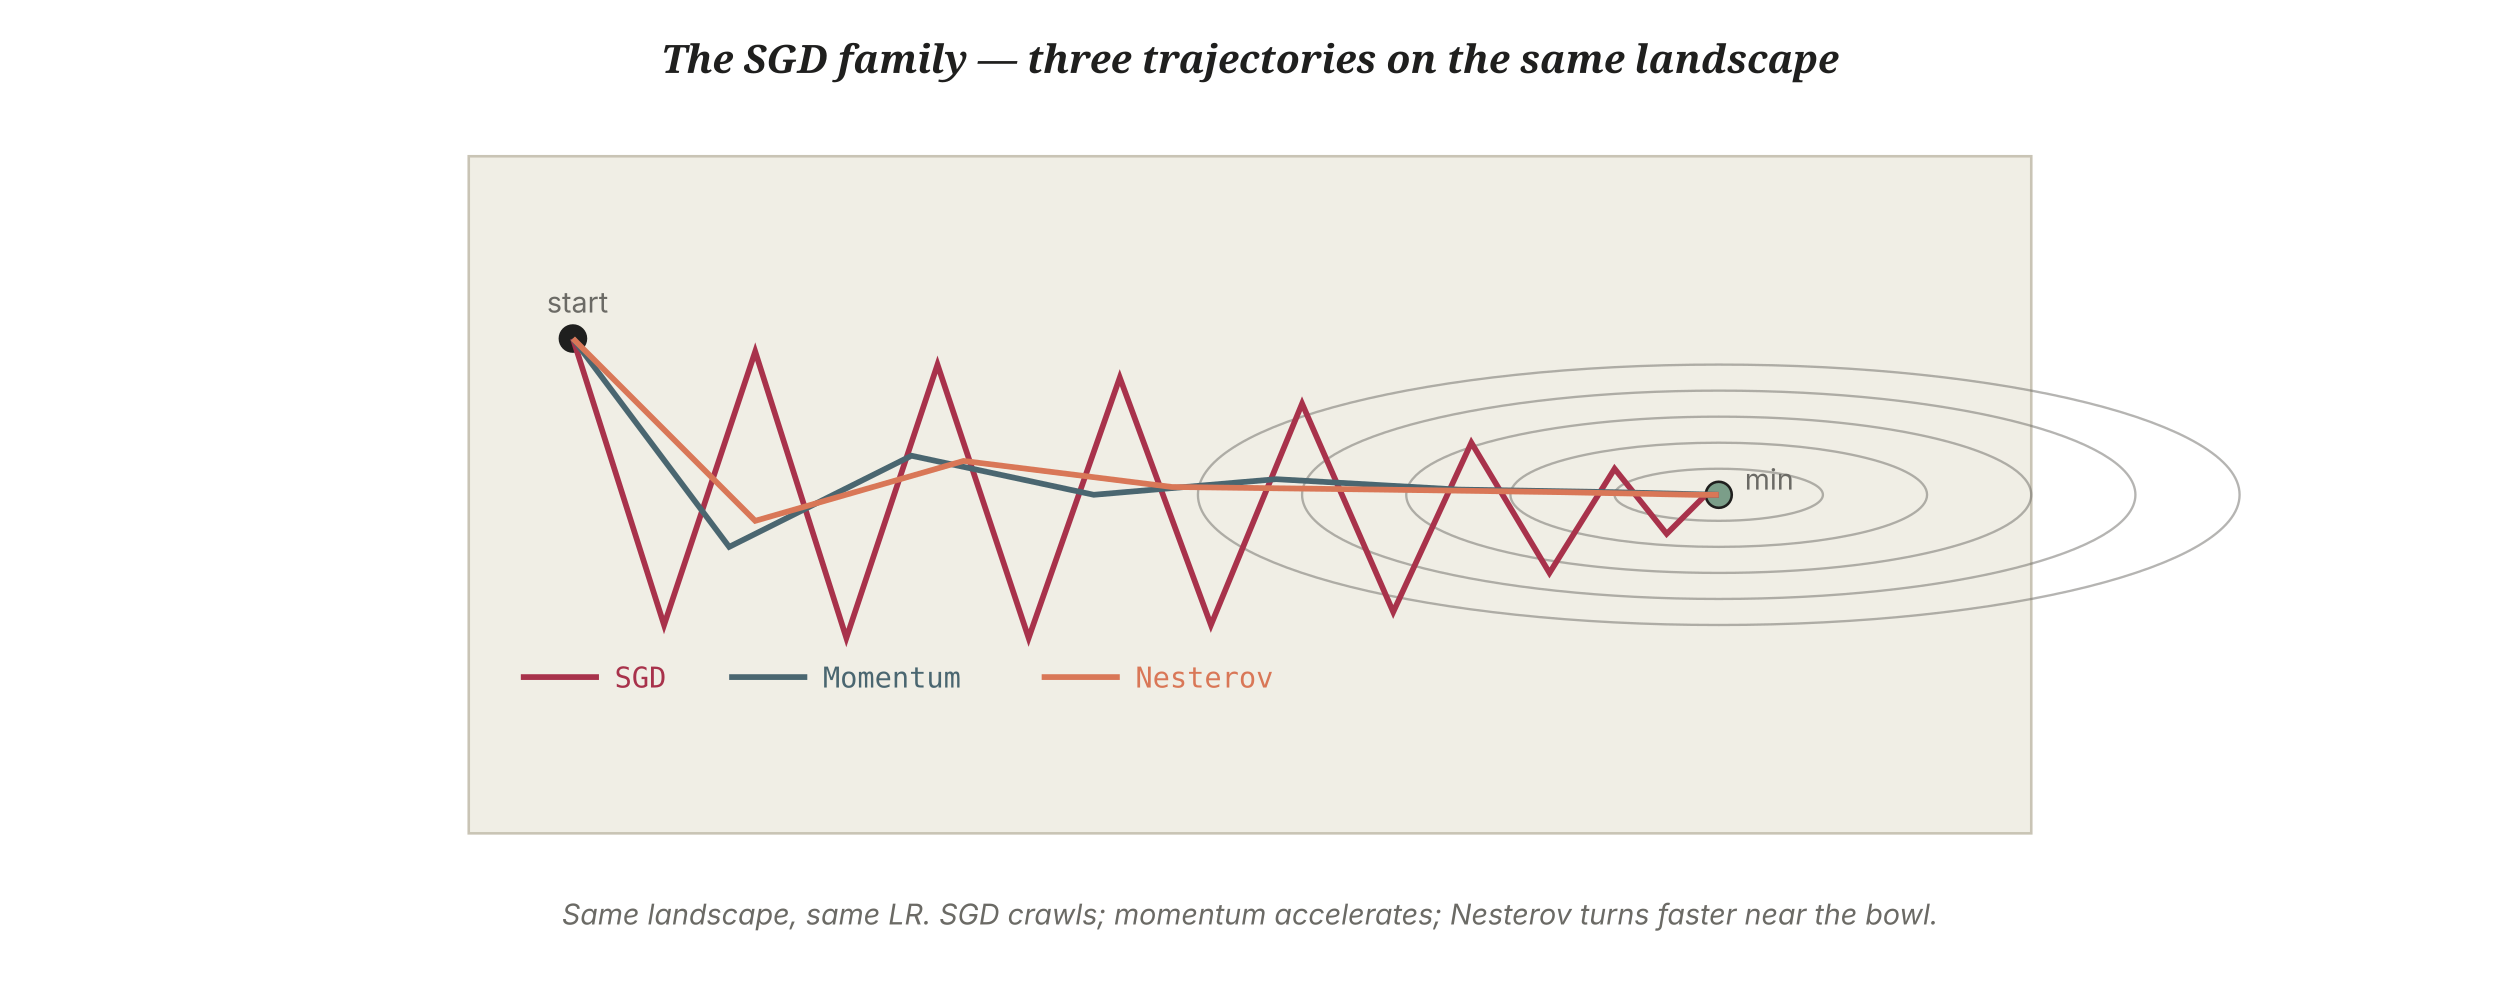
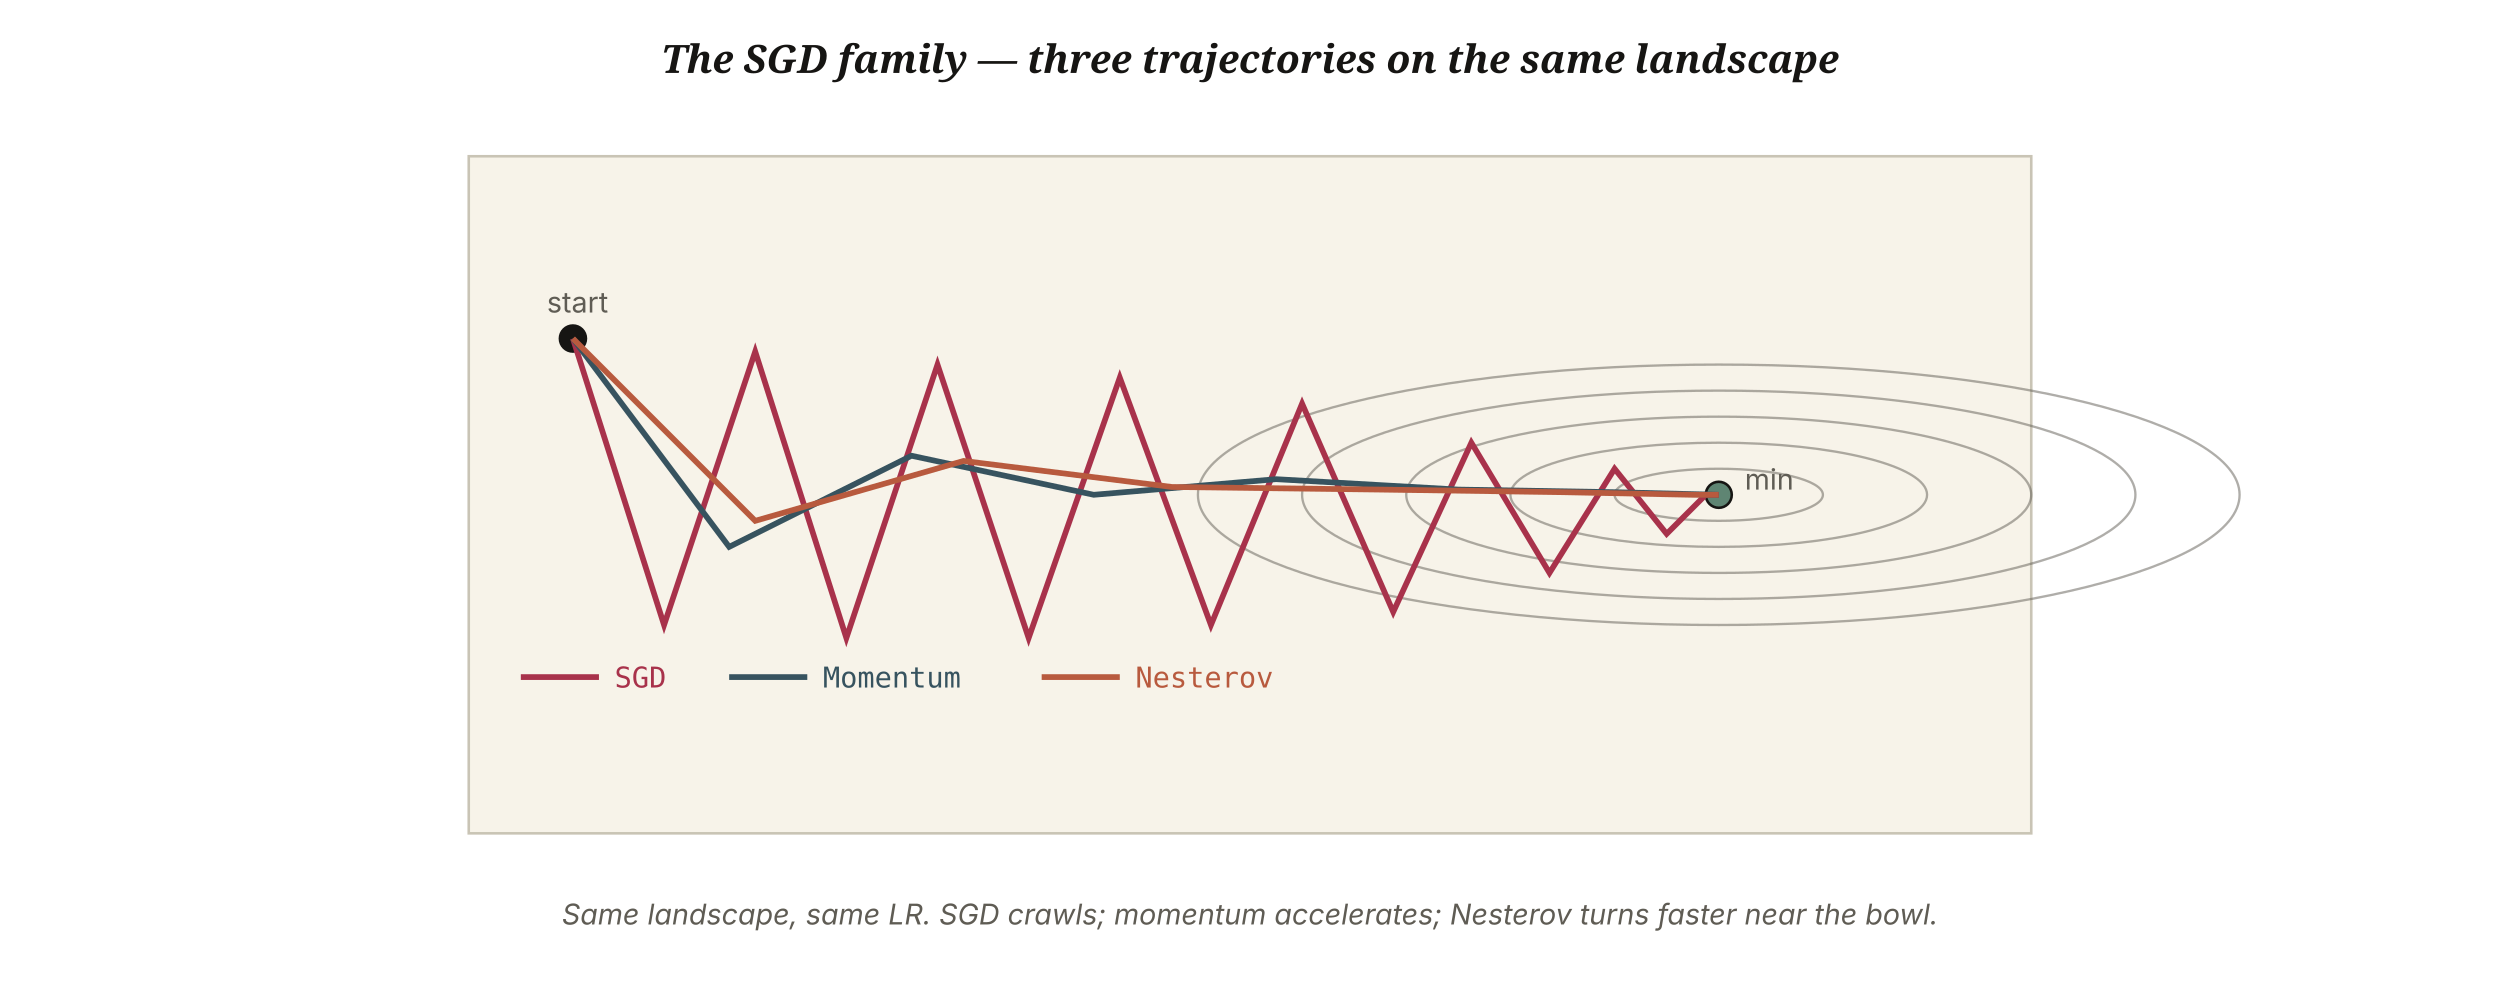
- <svg xmlns="http://www.w3.org/2000/svg" viewBox="0 0 960 380" font-family="Fraunces, Georgia, serif">
+ <svg xmlns="http://www.w3.org/2000/svg" viewBox="0 0 960 380" font-family="EB Garamond, Georgia, serif">
  <defs>
    <style>
-       .axis  { stroke:#1F1F1E; stroke-width:1.1; fill:none; }
-       .con   { stroke:#6B6A65; stroke-width:0.9; fill:none; opacity:0.5; }
+       .axis  { stroke:#161513; stroke-width:1.1; fill:none; }
+       .con   { stroke:#5F5C54; stroke-width:0.9; fill:none; opacity:0.5; }
      .sgd   { stroke:#A8324B; stroke-width:2.2; fill:none; }
-       .mom   { stroke:#4A6670; stroke-width:2.2; fill:none; }
-       .nov   { stroke:#D97757; stroke-width:2.2; fill:none; }
-       .dot   { fill:#1F1F1E; stroke:#1F1F1E; stroke-width:1; }
-       .star  { fill:#7B9E89; stroke:#1F1F1E; stroke-width:1; }
-       .mut   { fill:#6B6A65; font-size:11px; font-family:Inter, sans-serif; }
-       .ttl   { fill:#1F1F1E; font-size:15px; font-weight:600; font-style:italic; }
-       .tag   { fill:#6B6A65; font-size:11px; letter-spacing:0.08em; text-transform:uppercase; font-family:Inter, sans-serif; }
+       .mom   { stroke:#37535F; stroke-width:2.2; fill:none; }
+       .nov   { stroke:#B85A3E; stroke-width:2.2; fill:none; }
+       .dot   { fill:#161513; stroke:#161513; stroke-width:1; }
+       .star  { fill:#5F8573; stroke:#161513; stroke-width:1; }
+       .mut   { fill:#5F5C54; font-size:11px; font-family:Inter, sans-serif; }
+       .ttl   { fill:#161513; font-size:15px; font-weight:600; font-style:italic; }
+       .tag   { fill:#5F5C54; font-size:11px; letter-spacing:0.08em; text-transform:uppercase; font-family:Inter, sans-serif; }
      .mono  { font-family:'JetBrains Mono', monospace; font-size:11px; }
    </style>
  </defs>
  <text x="480" y="28" text-anchor="middle" class="ttl">The SGD family — three trajectories on the same landscape</text>
  <g transform="translate(180, 60)">
-     <rect x="0" y="0" width="600" height="260" fill="#F0EEE5" stroke="#C9C4B5" />
+     <rect x="0" y="0" width="600" height="260" fill="#F7F3E9" stroke="#C9C4B5" />
    <g class="con">
      <ellipse cx="480" cy="130" rx="200" ry="50" />
      <ellipse cx="480" cy="130" rx="160" ry="40" />
      <ellipse cx="480" cy="130" rx="120" ry="30" />
      <ellipse cx="480" cy="130" rx="80" ry="20" />
      <ellipse cx="480" cy="130" rx="40" ry="10" />
    </g>
    <circle cx="480" cy="130" r="5" class="star" />
-     <text x="490" y="128" class="mut" fill="#7B9E89">min</text>
+     <text x="490" y="128" class="mut" fill="#5F8573">min</text>
    <circle cx="40" cy="70" r="5" class="dot" />
    <text x="30" y="60" class="mut">start</text>
    <polyline class="sgd" points="40,70 75,180 110,75 145,185 180,80 215,185 250,85 285,180 320,95 355,175 385,110 415,160 440,120 460,145 475,130 480,130" />
    <polyline class="mom" points="40,70 100,150 170,115 240,130 310,124 380,128 440,129 480,130" />
    <polyline class="nov" points="40,70 110,140 190,117 270,127 350,128 420,129 470,130 480,130" />
    <g transform="translate(20, 200)">
      <line x1="0" y1="0" x2="30" y2="0" class="sgd" />
      <text x="36" y="4" class="mono" fill="#A8324B">SGD</text>
      <line x1="80" y1="0" x2="110" y2="0" class="mom" />
-       <text x="116" y="4" class="mono" fill="#4A6670">Momentum</text>
+       <text x="116" y="4" class="mono" fill="#37535F">Momentum</text>
      <line x1="200" y1="0" x2="230" y2="0" class="nov" />
-       <text x="236" y="4" class="mono" fill="#D97757">Nesterov</text>
+       <text x="236" y="4" class="mono" fill="#B85A3E">Nesterov</text>
    </g>
  </g>
  <text x="480" y="355" text-anchor="middle" class="mut" font-style="italic">
    Same landscape, same LR. SGD crawls; momentum accelerates; Nesterov turns faster near the bowl.
  </text>
</svg>
